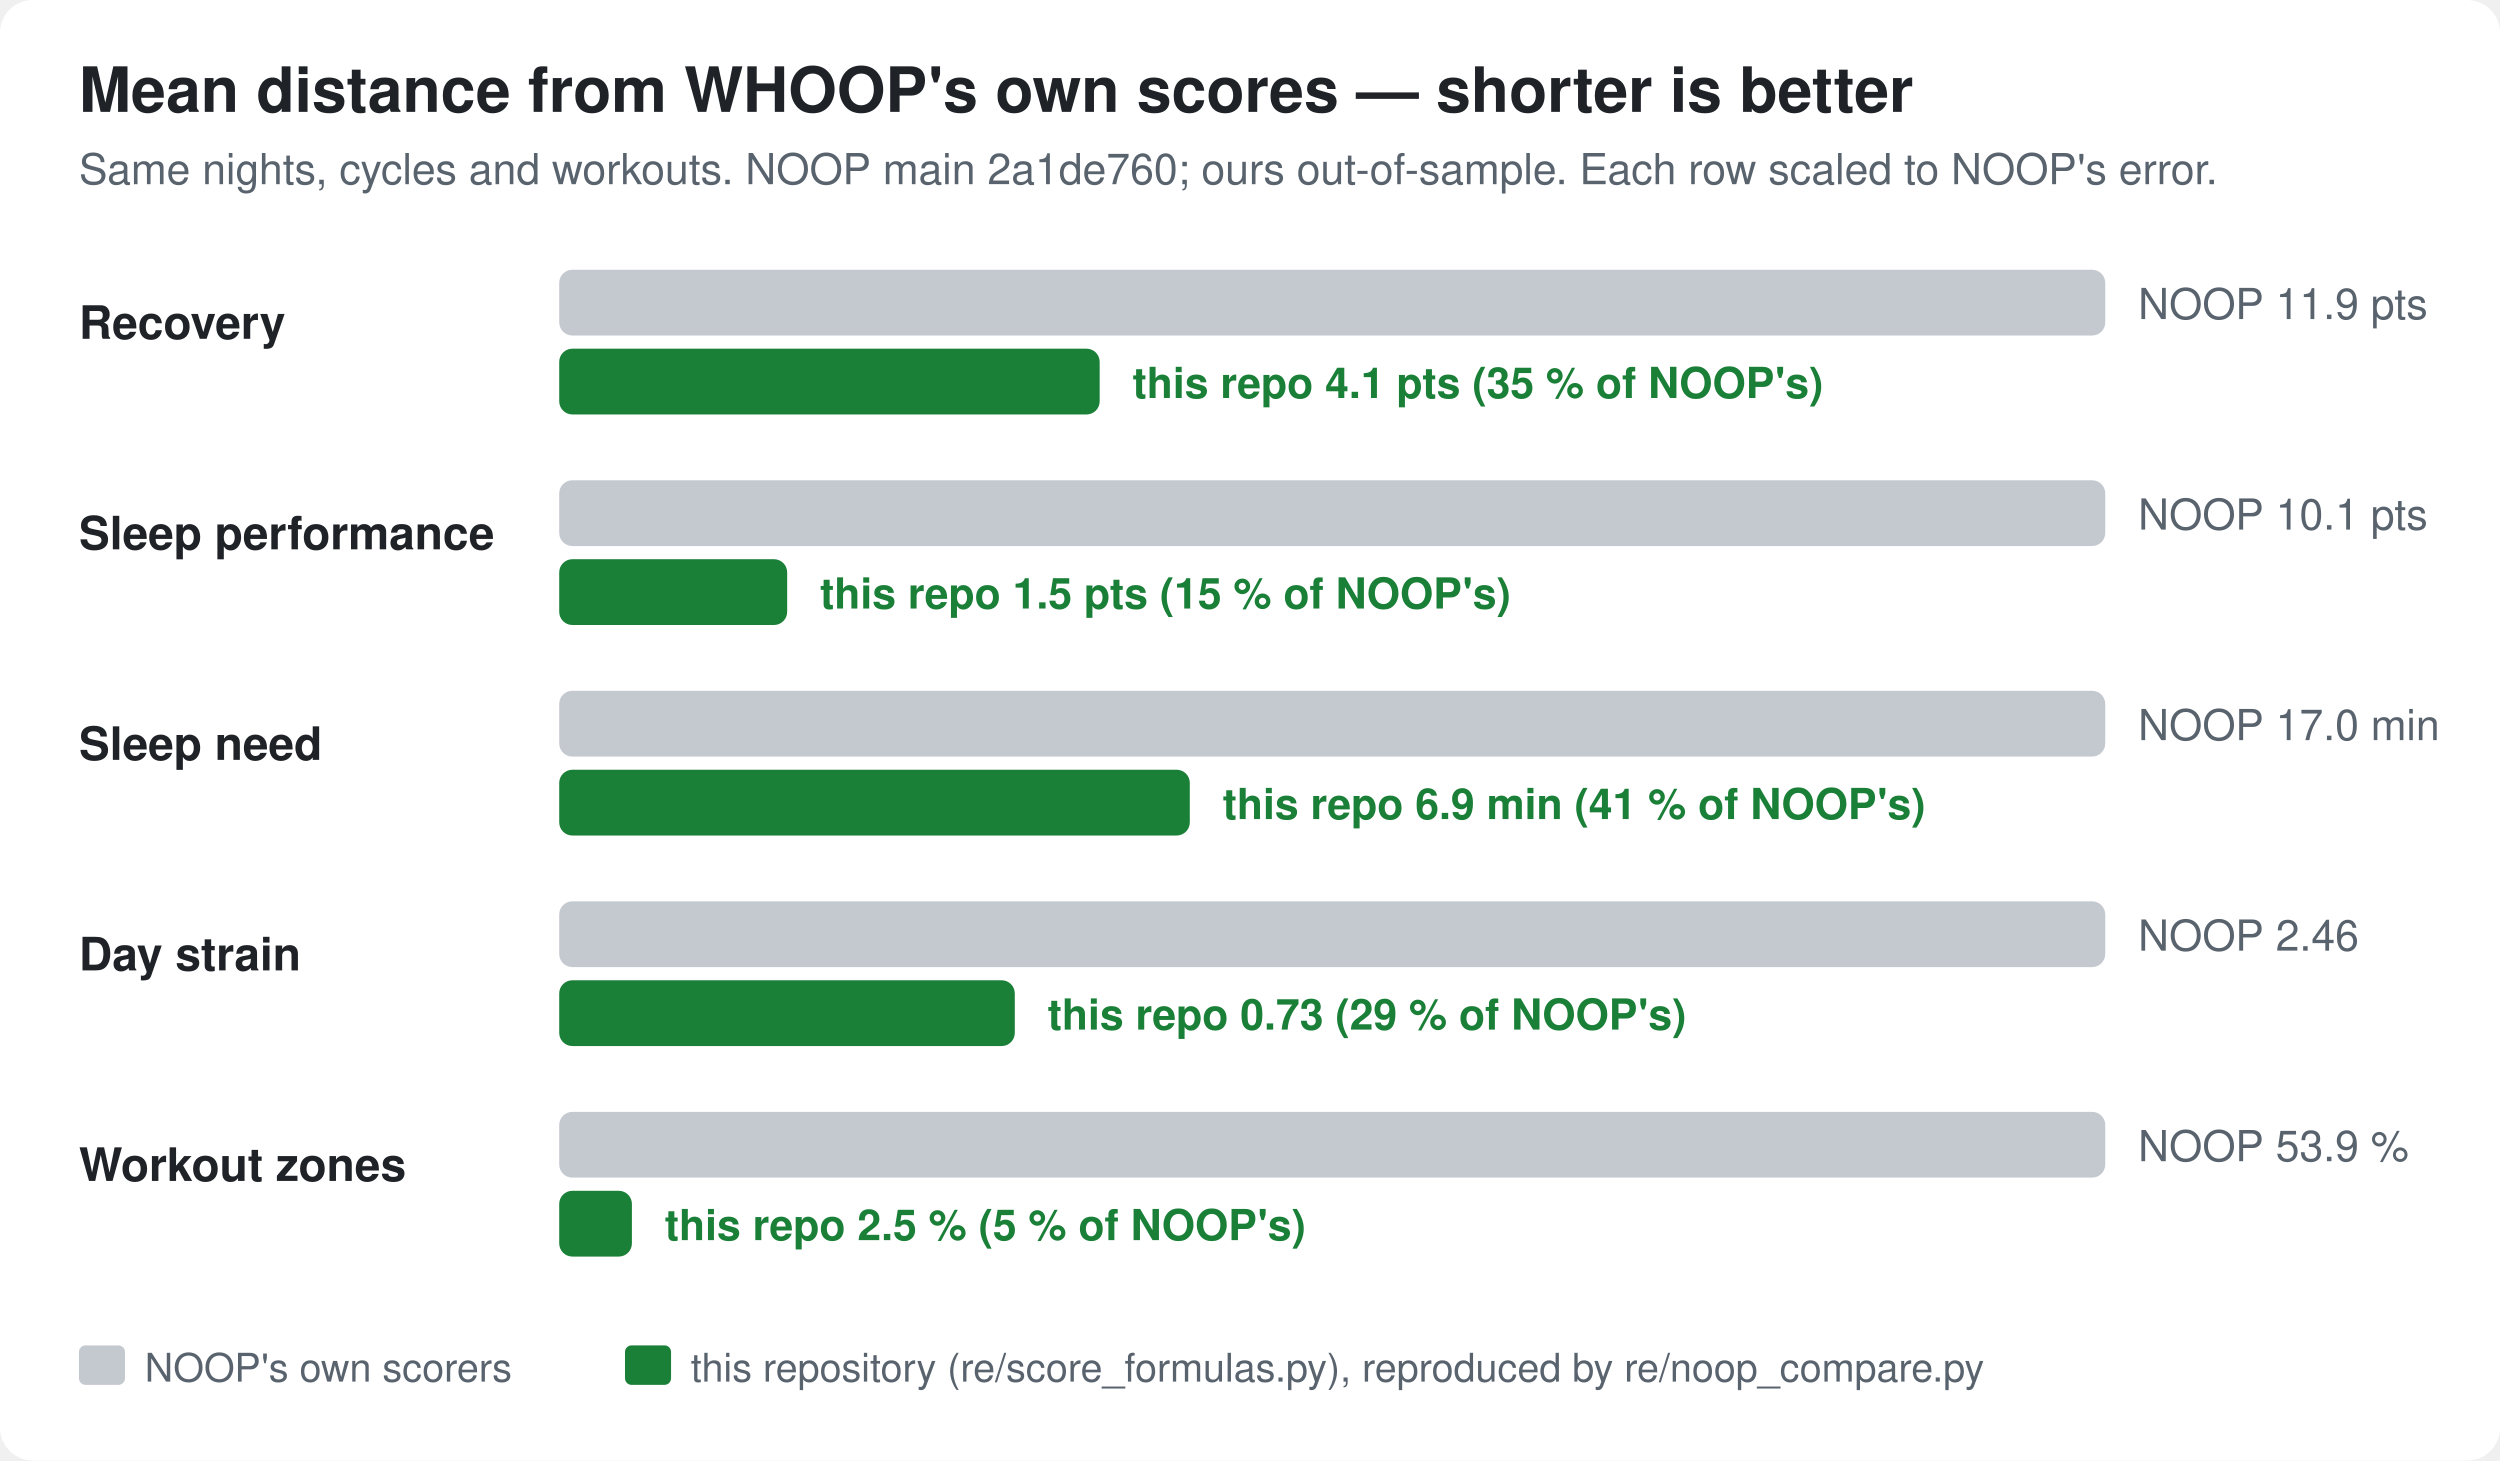
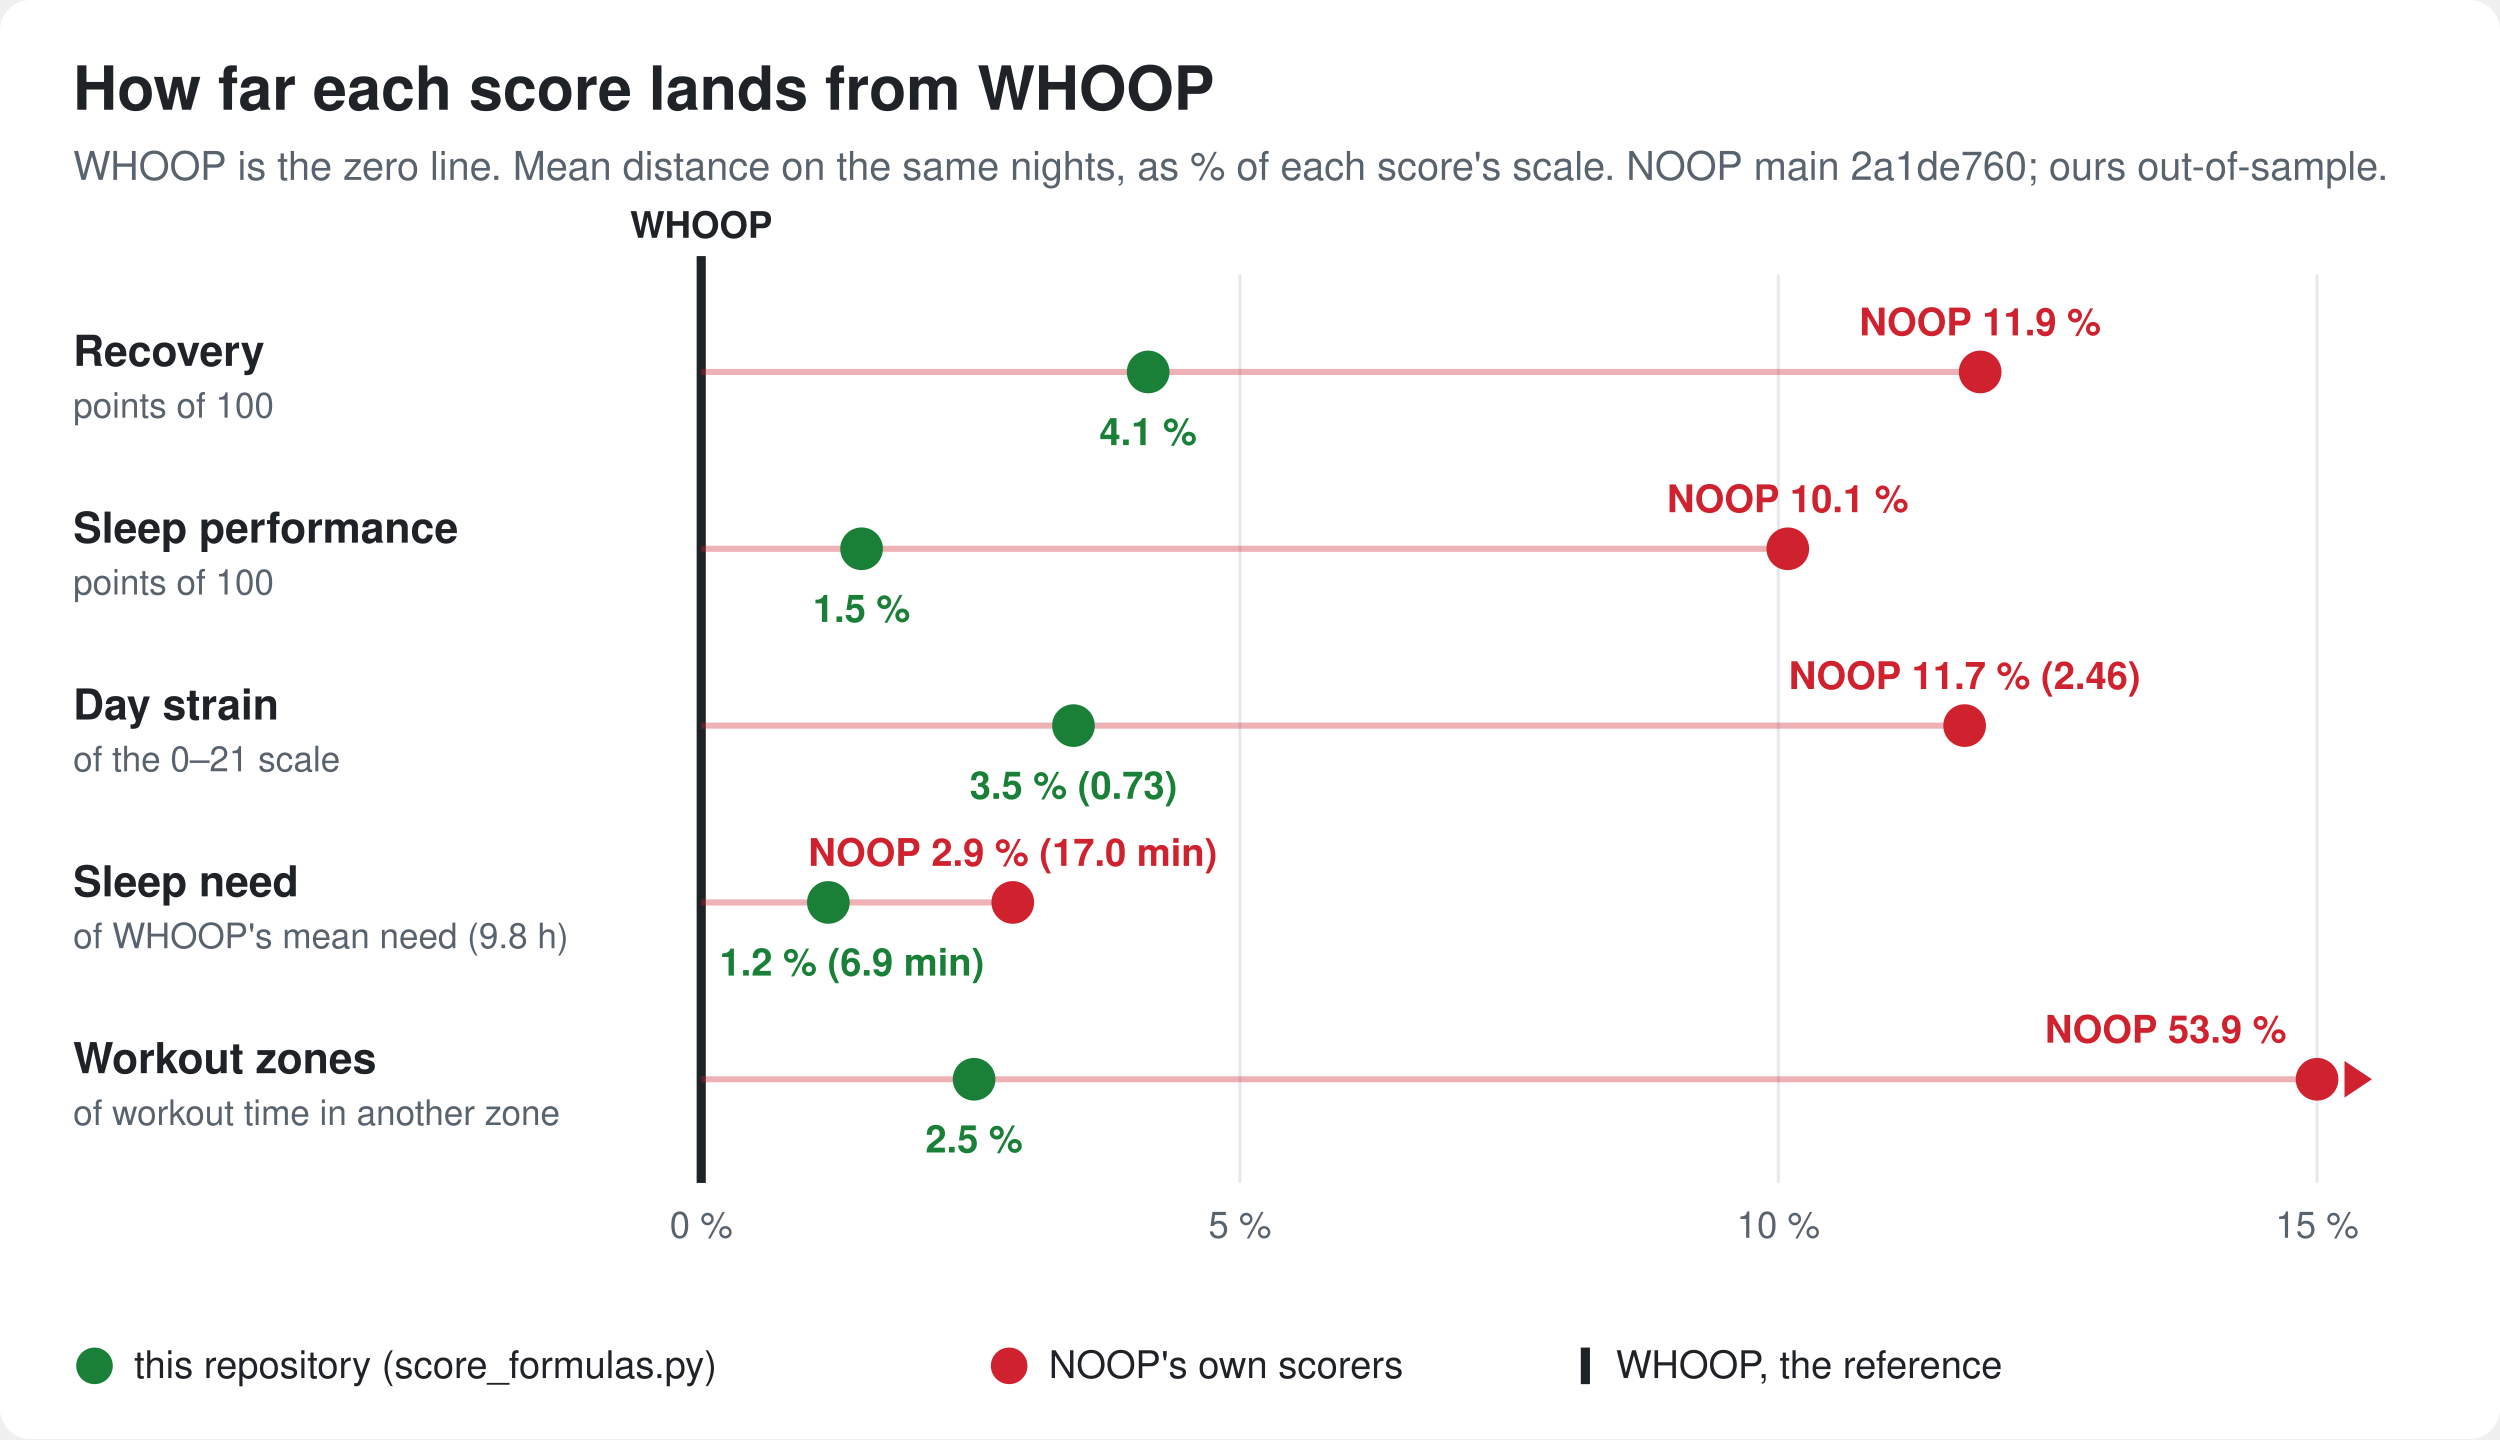
- <svg xmlns="http://www.w3.org/2000/svg" width="760" height="444" viewBox="0 0 760 444" role="img" aria-label="Mean distance from WHOOP's own scores, NOOP against this repository">
-   <rect width="760" height="444" rx="10" fill="#ffffff" />
+ <svg xmlns="http://www.w3.org/2000/svg" width="820" height="472" viewBox="0 0 820 472" role="img" aria-label="Distance from WHOOP, which is the zero line, as a percentage of each score's scale. Recovery: this repository 4.1 %, NOOP 11.9 %; Sleep performance: this repository 1.5 %, NOOP 10.1 %; Day strain: this repository 3.5 %, NOOP 11.7 %; Sleep need: this repository 1.2 %, NOOP 2.9 %; Workout zones: this repository 2.5 %, NOOP 53.9 %">
+   <rect width="820" height="472" rx="10" fill="#ffffff" />
  <style>text{font-family:-apple-system,Segoe UI,Helvetica,Arial,sans-serif}</style>
-   <text x="24" y="34" font-size="19" font-weight="600" fill="#1f2328">Mean distance from WHOOP's own scores — shorter is better</text>
-   <text x="24" y="56" font-size="13" fill="#59636e">Same nights, cycles and workouts. NOOP main 2a1de760; ours out-of-sample. Each row scaled to NOOP's error.</text>
-   <text x="24" y="103" font-size="14" font-weight="600" fill="#1f2328">Recovery</text>
-   <rect x="170" y="82" width="470" height="20" rx="4" fill="#c4c9d0" />
-   <text x="650" y="97" font-size="13" fill="#59636e">NOOP 11.9 pts</text>
-   <rect x="170" y="106" width="164.3" height="20" rx="4" fill="#1a7f37" />
-   <text x="344.3" y="121" font-size="13" font-weight="600" fill="#1a7f37">this repo 4.1 pts (35 % of NOOP's)</text>
-   <text x="24" y="167" font-size="14" font-weight="600" fill="#1f2328">Sleep performance</text>
-   <rect x="170" y="146" width="470" height="20" rx="4" fill="#c4c9d0" />
-   <text x="650" y="161" font-size="13" fill="#59636e">NOOP 10.1 pts</text>
-   <rect x="170" y="170" width="69.3" height="20" rx="4" fill="#1a7f37" />
-   <text x="249.3" y="185" font-size="13" font-weight="600" fill="#1a7f37">this repo 1.5 pts (15 % of NOOP's)</text>
-   <text x="24" y="231" font-size="14" font-weight="600" fill="#1f2328">Sleep need</text>
-   <rect x="170" y="210" width="470" height="20" rx="4" fill="#c4c9d0" />
-   <text x="650" y="225" font-size="13" fill="#59636e">NOOP 17.0 min</text>
-   <rect x="170" y="234" width="191.7" height="20" rx="4" fill="#1a7f37" />
-   <text x="371.7" y="249" font-size="13" font-weight="600" fill="#1a7f37">this repo 6.9 min (41 % of NOOP's)</text>
-   <text x="24" y="295" font-size="14" font-weight="600" fill="#1f2328">Day strain</text>
-   <rect x="170" y="274" width="470" height="20" rx="4" fill="#c4c9d0" />
-   <text x="650" y="289" font-size="13" fill="#59636e">NOOP 2.46</text>
-   <rect x="170" y="298" width="138.5" height="20" rx="4" fill="#1a7f37" />
-   <text x="318.5" y="313" font-size="13" font-weight="600" fill="#1a7f37">this repo 0.73 (29 % of NOOP's)</text>
-   <text x="24" y="359" font-size="14" font-weight="600" fill="#1f2328">Workout zones</text>
-   <rect x="170" y="338" width="470" height="20" rx="4" fill="#c4c9d0" />
-   <text x="650" y="353" font-size="13" fill="#59636e">NOOP 53.9 %</text>
-   <rect x="170" y="362" width="22.1" height="20" rx="4" fill="#1a7f37" />
-   <text x="202.1" y="377" font-size="13" font-weight="600" fill="#1a7f37">this repo 2.5 % (5 % of NOOP's)</text>
-   <rect x="24" y="409" width="14" height="12" rx="2" fill="#c4c9d0" />
-   <text x="44" y="420" font-size="12" fill="#59636e">NOOP's own scorers</text>
-   <rect x="190" y="409" width="14" height="12" rx="2" fill="#1a7f37" />
-   <text x="210" y="420" font-size="12" fill="#59636e">this repository (re/score_formulas.py), reproduced by re/noop_compare.py</text>
+   <text x="24" y="36" font-size="20" font-weight="600" fill="#1f2328">How far each score lands from WHOOP</text>
+   <text x="24" y="59" font-size="13" fill="#59636e">WHOOP is the zero line. Mean distance on the same nights, as % of each score's scale. NOOP main 2a1de760; ours out-of-sample.</text>
+   <line x1="230.0" y1="90" x2="230.0" y2="388" stroke="#e6e8eb" stroke-width="1" />
+   <text x="230.0" y="406" font-size="12" fill="#59636e" text-anchor="middle">0 %</text>
+   <line x1="406.7" y1="90" x2="406.7" y2="388" stroke="#e6e8eb" stroke-width="1" />
+   <text x="406.7" y="406" font-size="12" fill="#59636e" text-anchor="middle">5 %</text>
+   <line x1="583.3" y1="90" x2="583.3" y2="388" stroke="#e6e8eb" stroke-width="1" />
+   <text x="583.3" y="406" font-size="12" fill="#59636e" text-anchor="middle">10 %</text>
+   <line x1="760.0" y1="90" x2="760.0" y2="388" stroke="#e6e8eb" stroke-width="1" />
+   <text x="760.0" y="406" font-size="12" fill="#59636e" text-anchor="middle">15 %</text>
+   <line x1="230.0" y1="84" x2="230.0" y2="388" stroke="#1f2328" stroke-width="3" />
+   <text x="230.0" y="78" font-size="12" font-weight="600" fill="#1f2328" text-anchor="middle">WHOOP</text>
+   <text x="24" y="120" font-size="14" font-weight="600" fill="#1f2328">Recovery</text>
+   <text x="24" y="137" font-size="11.5" fill="#59636e">points of 100</text>
+   <line x1="230.0" y1="122" x2="649.5" y2="122" stroke="#cf222e" stroke-width="2" stroke-opacity="0.35" />
+   <circle cx="649.5" cy="122" r="7" fill="#cf222e" />
+   <circle cx="376.6" cy="122" r="7" fill="#1a7f37" />
+   <text x="649.5" y="110" font-size="12.5" font-weight="600" fill="#cf222e" text-anchor="middle">NOOP 11.9 %</text>
+   <text x="376.6" y="146" font-size="12.5" font-weight="600" fill="#1a7f37" text-anchor="middle">4.1 %</text>
+   <text x="24" y="178" font-size="14" font-weight="600" fill="#1f2328">Sleep performance</text>
+   <text x="24" y="195" font-size="11.5" fill="#59636e">points of 100</text>
+   <line x1="230.0" y1="180" x2="586.4" y2="180" stroke="#cf222e" stroke-width="2" stroke-opacity="0.35" />
+   <circle cx="586.4" cy="180" r="7" fill="#cf222e" />
+   <circle cx="282.6" cy="180" r="7" fill="#1a7f37" />
+   <text x="586.4" y="168" font-size="12.5" font-weight="600" fill="#cf222e" text-anchor="middle">NOOP 10.1 %</text>
+   <text x="282.6" y="204" font-size="12.5" font-weight="600" fill="#1a7f37" text-anchor="middle">1.5 %</text>
+   <text x="24" y="236" font-size="14" font-weight="600" fill="#1f2328">Day strain</text>
+   <text x="24" y="253" font-size="11.5" fill="#59636e">of the 0–21 scale</text>
+   <line x1="230.0" y1="238" x2="644.4" y2="238" stroke="#cf222e" stroke-width="2" stroke-opacity="0.35" />
+   <circle cx="644.4" cy="238" r="7" fill="#cf222e" />
+   <circle cx="352.1" cy="238" r="7" fill="#1a7f37" />
+   <text x="644.4" y="226" font-size="12.5" font-weight="600" fill="#cf222e" text-anchor="middle">NOOP 11.7 % (2.46)</text>
+   <text x="352.1" y="262" font-size="12.5" font-weight="600" fill="#1a7f37" text-anchor="middle">3.5 % (0.73)</text>
+   <text x="24" y="294" font-size="14" font-weight="600" fill="#1f2328">Sleep need</text>
+   <text x="24" y="311" font-size="11.5" fill="#59636e">of WHOOP's mean need (9.8 h)</text>
+   <line x1="230.0" y1="296" x2="332.2" y2="296" stroke="#cf222e" stroke-width="2" stroke-opacity="0.35" />
+   <circle cx="332.2" cy="296" r="7" fill="#cf222e" />
+   <circle cx="271.7" cy="296" r="7" fill="#1a7f37" />
+   <text x="332.2" y="284" font-size="12.5" font-weight="600" fill="#cf222e" text-anchor="middle">NOOP 2.9 % (17.0 min)</text>
+   <text x="236.0" y="320" font-size="12.5" font-weight="600" fill="#1a7f37" text-anchor="start">1.2 % (6.9 min)</text>
+   <text x="24" y="352" font-size="14" font-weight="600" fill="#1f2328">Workout zones</text>
+   <text x="24" y="369" font-size="11.5" fill="#59636e">of workout time in another zone</text>
+   <line x1="230.0" y1="354" x2="760.0" y2="354" stroke="#cf222e" stroke-width="2" stroke-opacity="0.35" />
+   <circle cx="760.0" cy="354" r="7" fill="#cf222e" />
+   <circle cx="319.5" cy="354" r="7" fill="#1a7f37" />
+   <path d="M769.0,348 l9,6 l-9,6 z" fill="#cf222e" />
+   <text x="750.0" y="342" font-size="12.5" font-weight="600" fill="#cf222e" text-anchor="end">NOOP 53.9 %</text>
+   <text x="319.5" y="378" font-size="12.5" font-weight="600" fill="#1a7f37" text-anchor="middle">2.5 %</text>
+   <circle cx="31" cy="448" r="6" fill="#1a7f37" />
+   <text x="44" y="452" font-size="12.5" fill="#1f2328">this repository (score_formulas.py)</text>
+   <circle cx="331" cy="448" r="6" fill="#cf222e" />
+   <text x="344" y="452" font-size="12.5" fill="#1f2328">NOOP's own scorers</text>
+   <line x1="520" y1="442" x2="520" y2="454" stroke="#1f2328" stroke-width="3" />
+   <text x="530" y="452" font-size="12.5" fill="#1f2328">WHOOP, the reference</text>
</svg>
